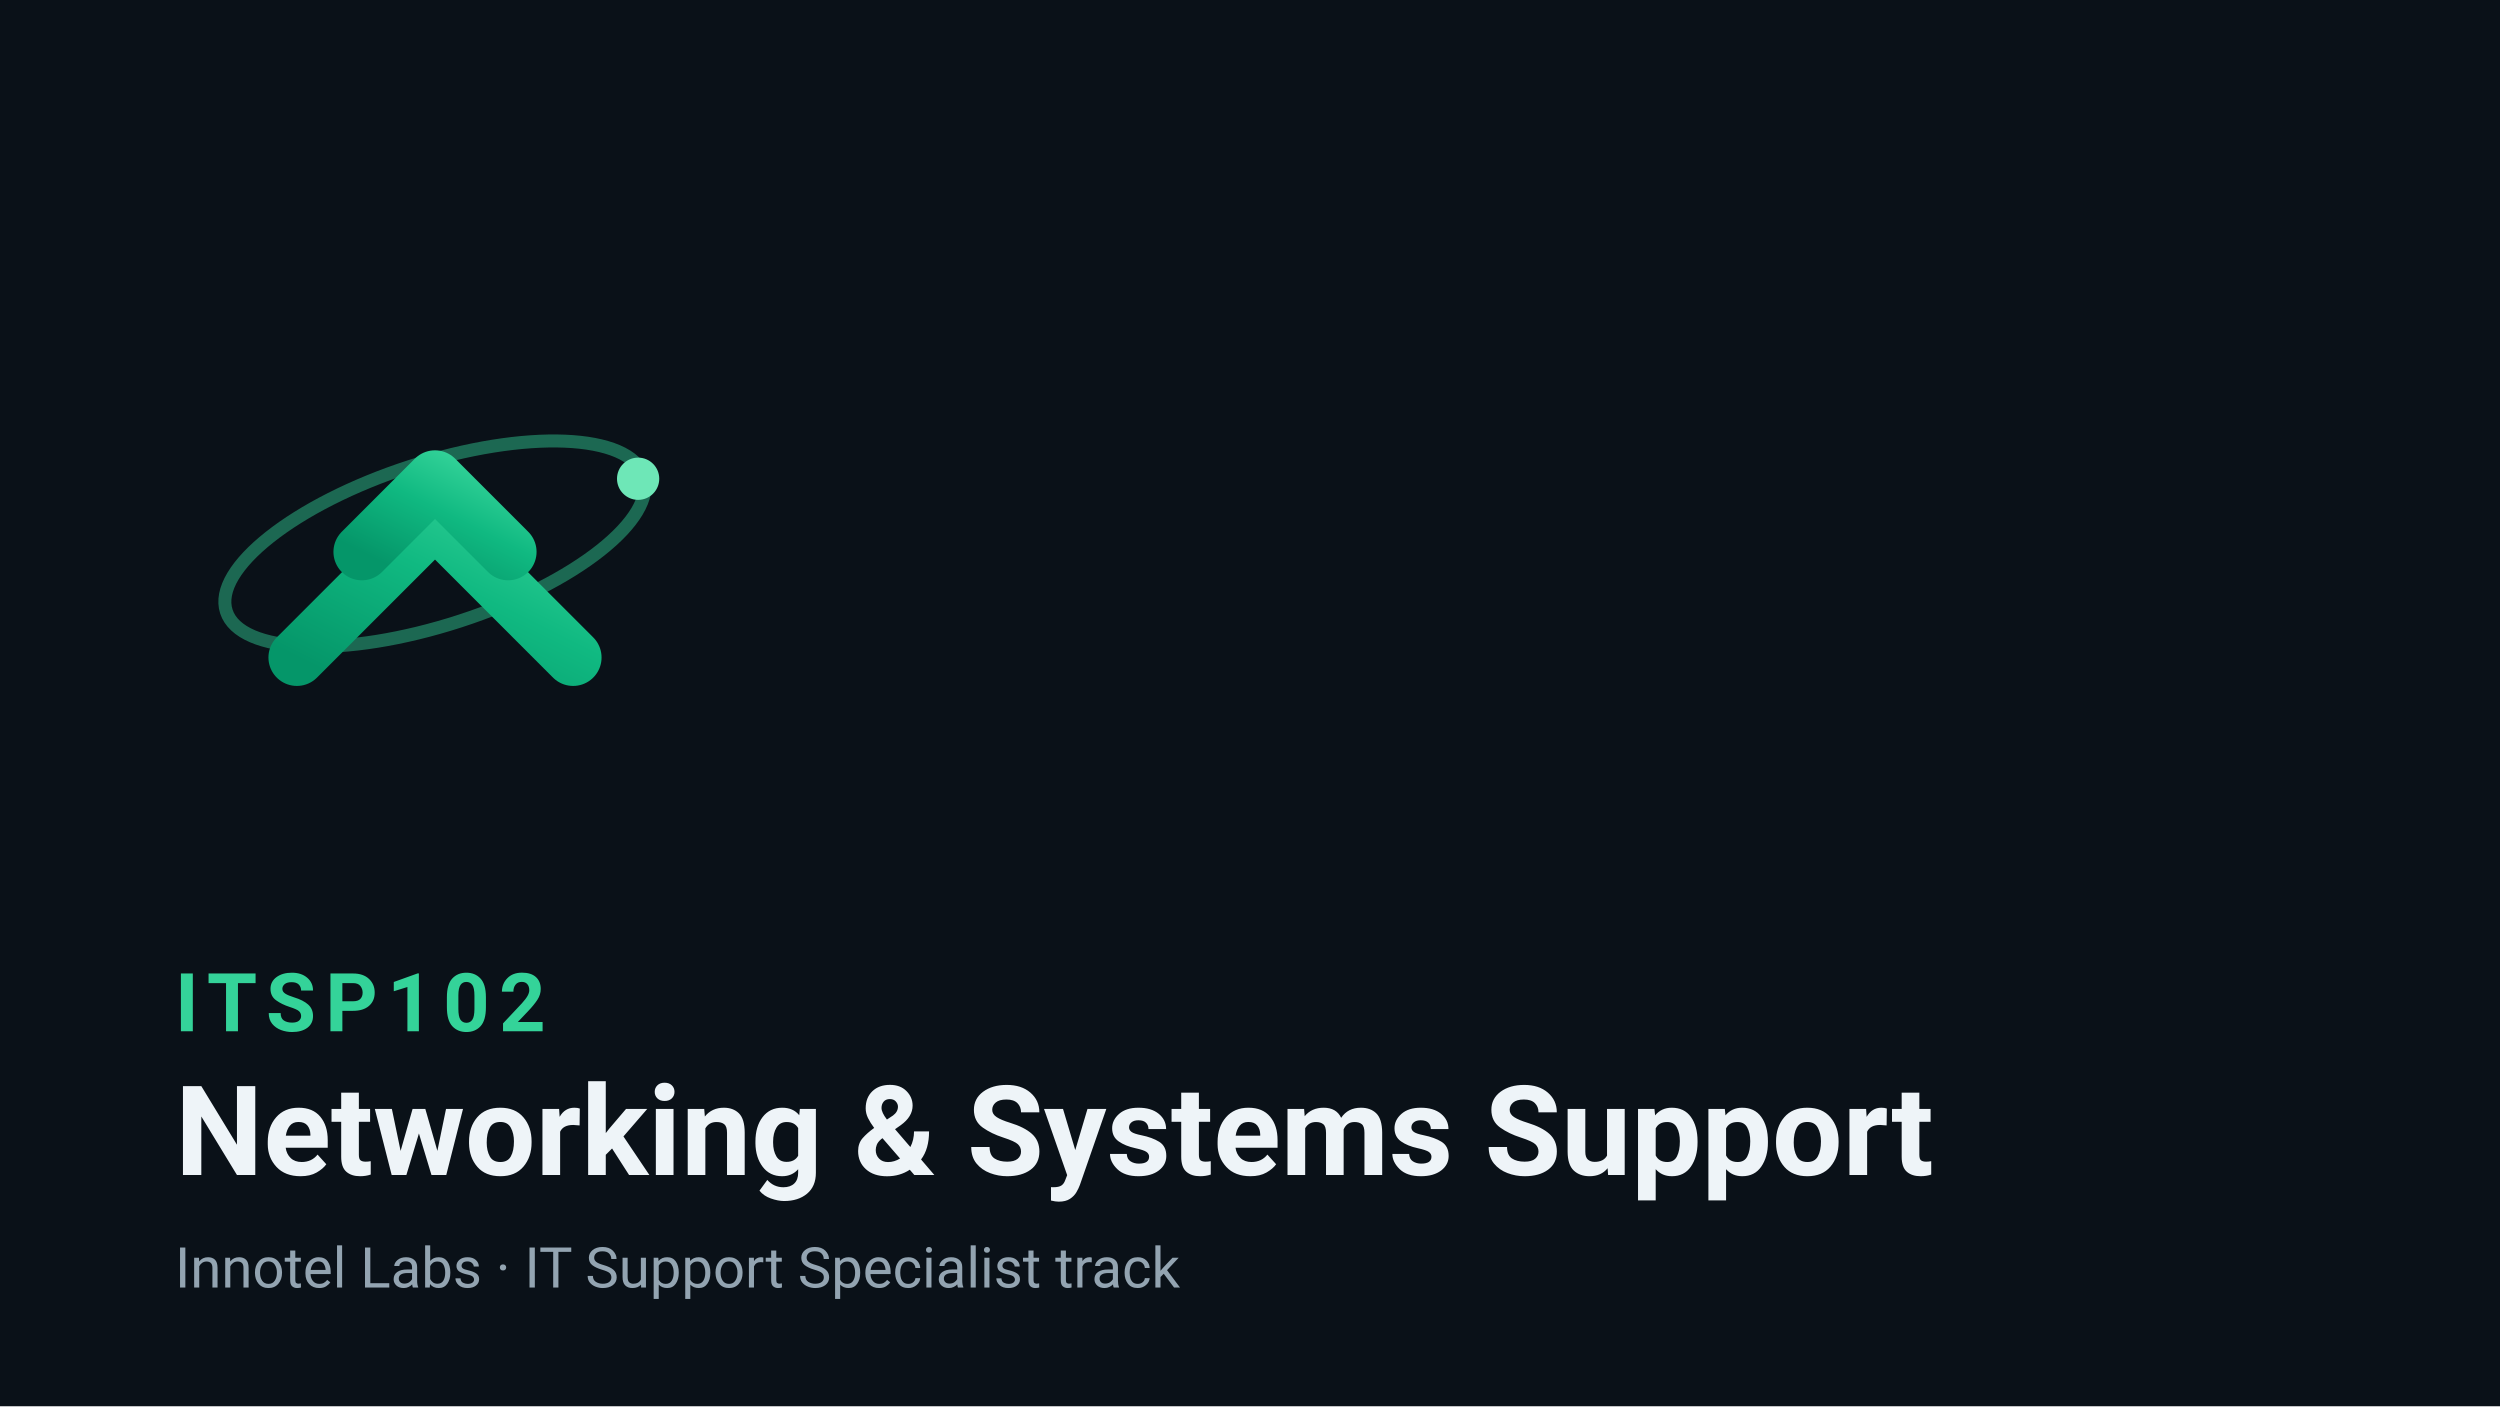
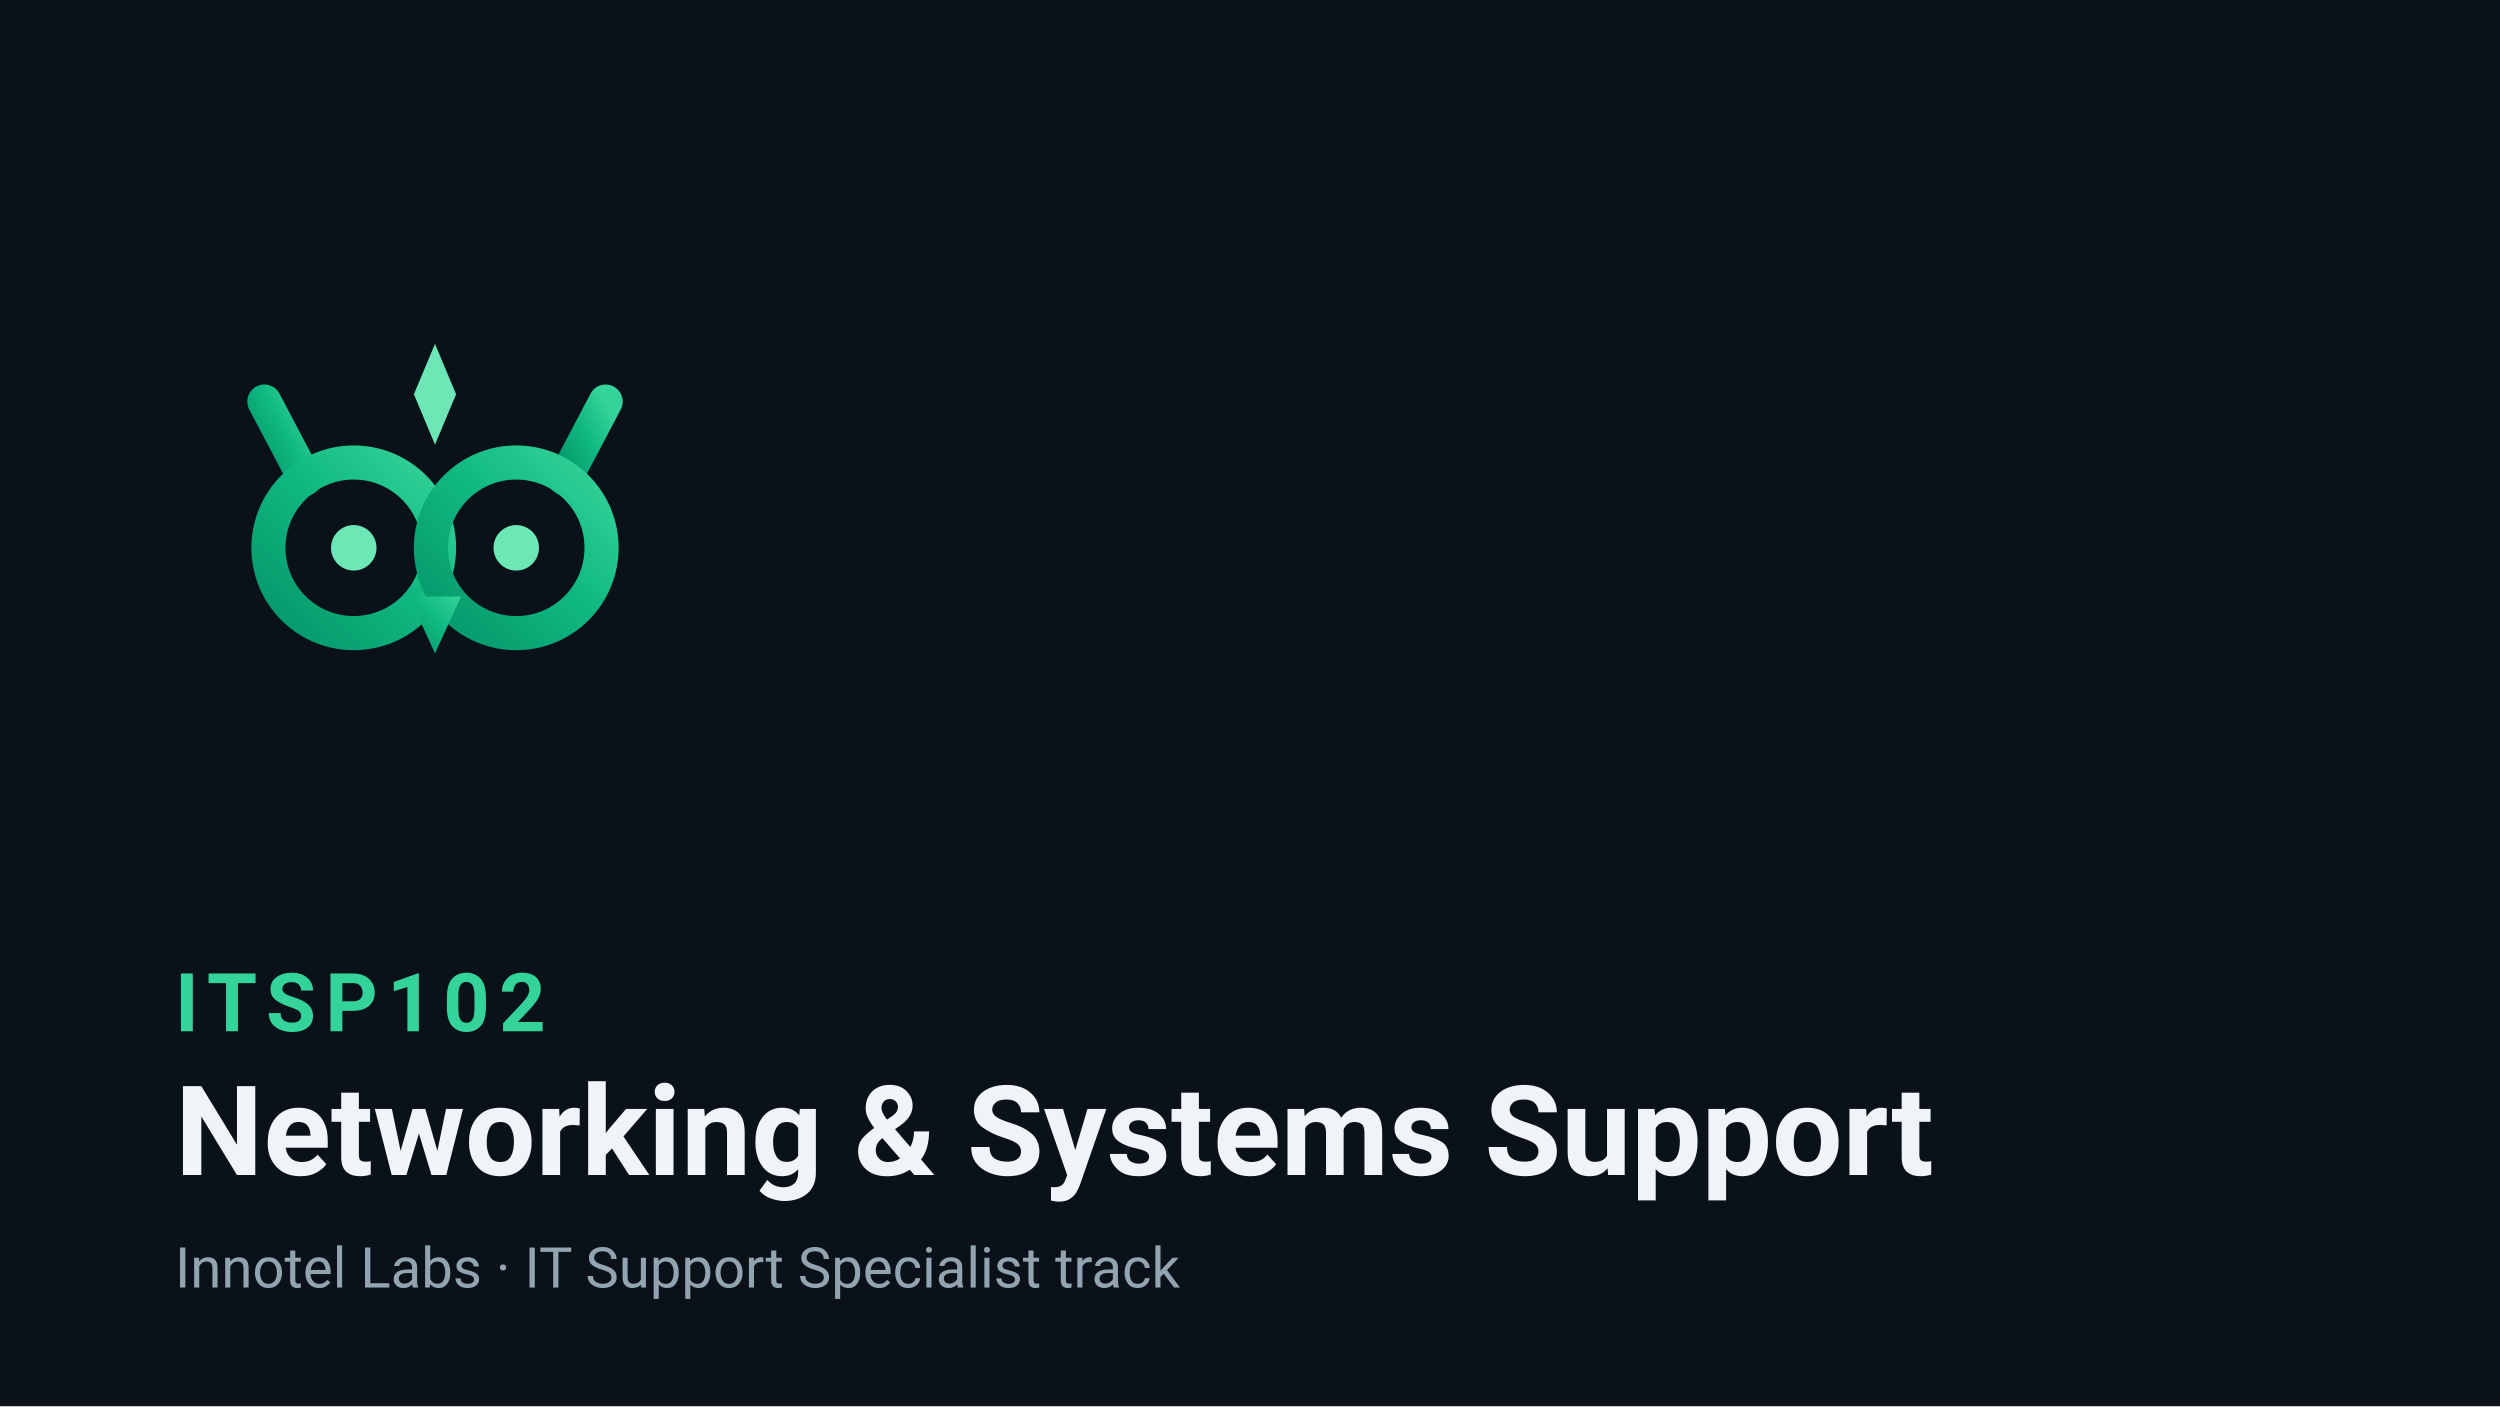
<svg xmlns="http://www.w3.org/2000/svg" viewBox="0 0 800 450" role="img" aria-label="ITSP102 — Networking &amp; Systems Support">
  <defs>
    <linearGradient id="g" x1="0" y1="1" x2="1" y2="0">
      <stop offset="0" stop-color="#059669" />
      <stop offset="0.55" stop-color="#10b981" />
      <stop offset="1" stop-color="#34d399" />
    </linearGradient>
  </defs>
  <rect width="800" height="450" fill="#0a1118" />
  <g transform="translate(56 96) scale(2.6)">
-     <ellipse cx="32" cy="30" rx="27" ry="10" transform="rotate(-18 32 30)" fill="none" stroke="#34d399" stroke-opacity="0.45" stroke-width="1.6" />
-     <circle cx="57" cy="22" r="2.6" fill="#6ee7b7" />
-     <path d="M15 44 L32 27 L49 44" fill="none" stroke="url(#g)" stroke-width="7" stroke-linecap="round" stroke-linejoin="round" />
-     <path d="M23 31 L32 22 L41 31" fill="none" stroke="url(#g)" stroke-width="7" stroke-linecap="round" stroke-linejoin="round" />
+     <g fill="none" stroke="url(#g)" stroke-width="4.2" stroke-linecap="round">
+       <path d="M16 22 L11 12.5" />
+       <path d="M48 22 L53 12.5" />
+       <circle cx="22" cy="30.5" r="10.5" />
+       <circle cx="42" cy="30.5" r="10.5" />
+     </g>
+     <circle cx="22" cy="30.5" r="2.8" fill="#6ee7b7" />
+     <circle cx="42" cy="30.5" r="2.8" fill="#6ee7b7" />
+     <path d="M28.8 36.5 L35.2 36.5 L32 43.5 Z" fill="url(#g)" />
+     <path d="M32 5.4 L34.6 11.6 L32 17.8 L29.4 11.6 Z" fill="#6ee7b7" />
  </g>
  <text x="56" y="330" font-family="ui-sans-serif, system-ui, 'Segoe UI', Roboto, Helvetica, Arial, sans-serif" font-size="26" font-weight="700" letter-spacing="3" fill="#34d399">ITSP102</text>
  <text x="56" y="376" font-family="ui-sans-serif, system-ui, 'Segoe UI', Roboto, Helvetica, Arial, sans-serif" font-size="40" font-weight="700" fill="#eef4f8">Networking &amp; Systems Support</text>
  <text x="56" y="412" font-family="ui-sans-serif, system-ui, 'Segoe UI', Roboto, Helvetica, Arial, sans-serif" font-size="18" fill="#93a4b1">Innotel Labs · IT Support Specialist track</text>
</svg>
